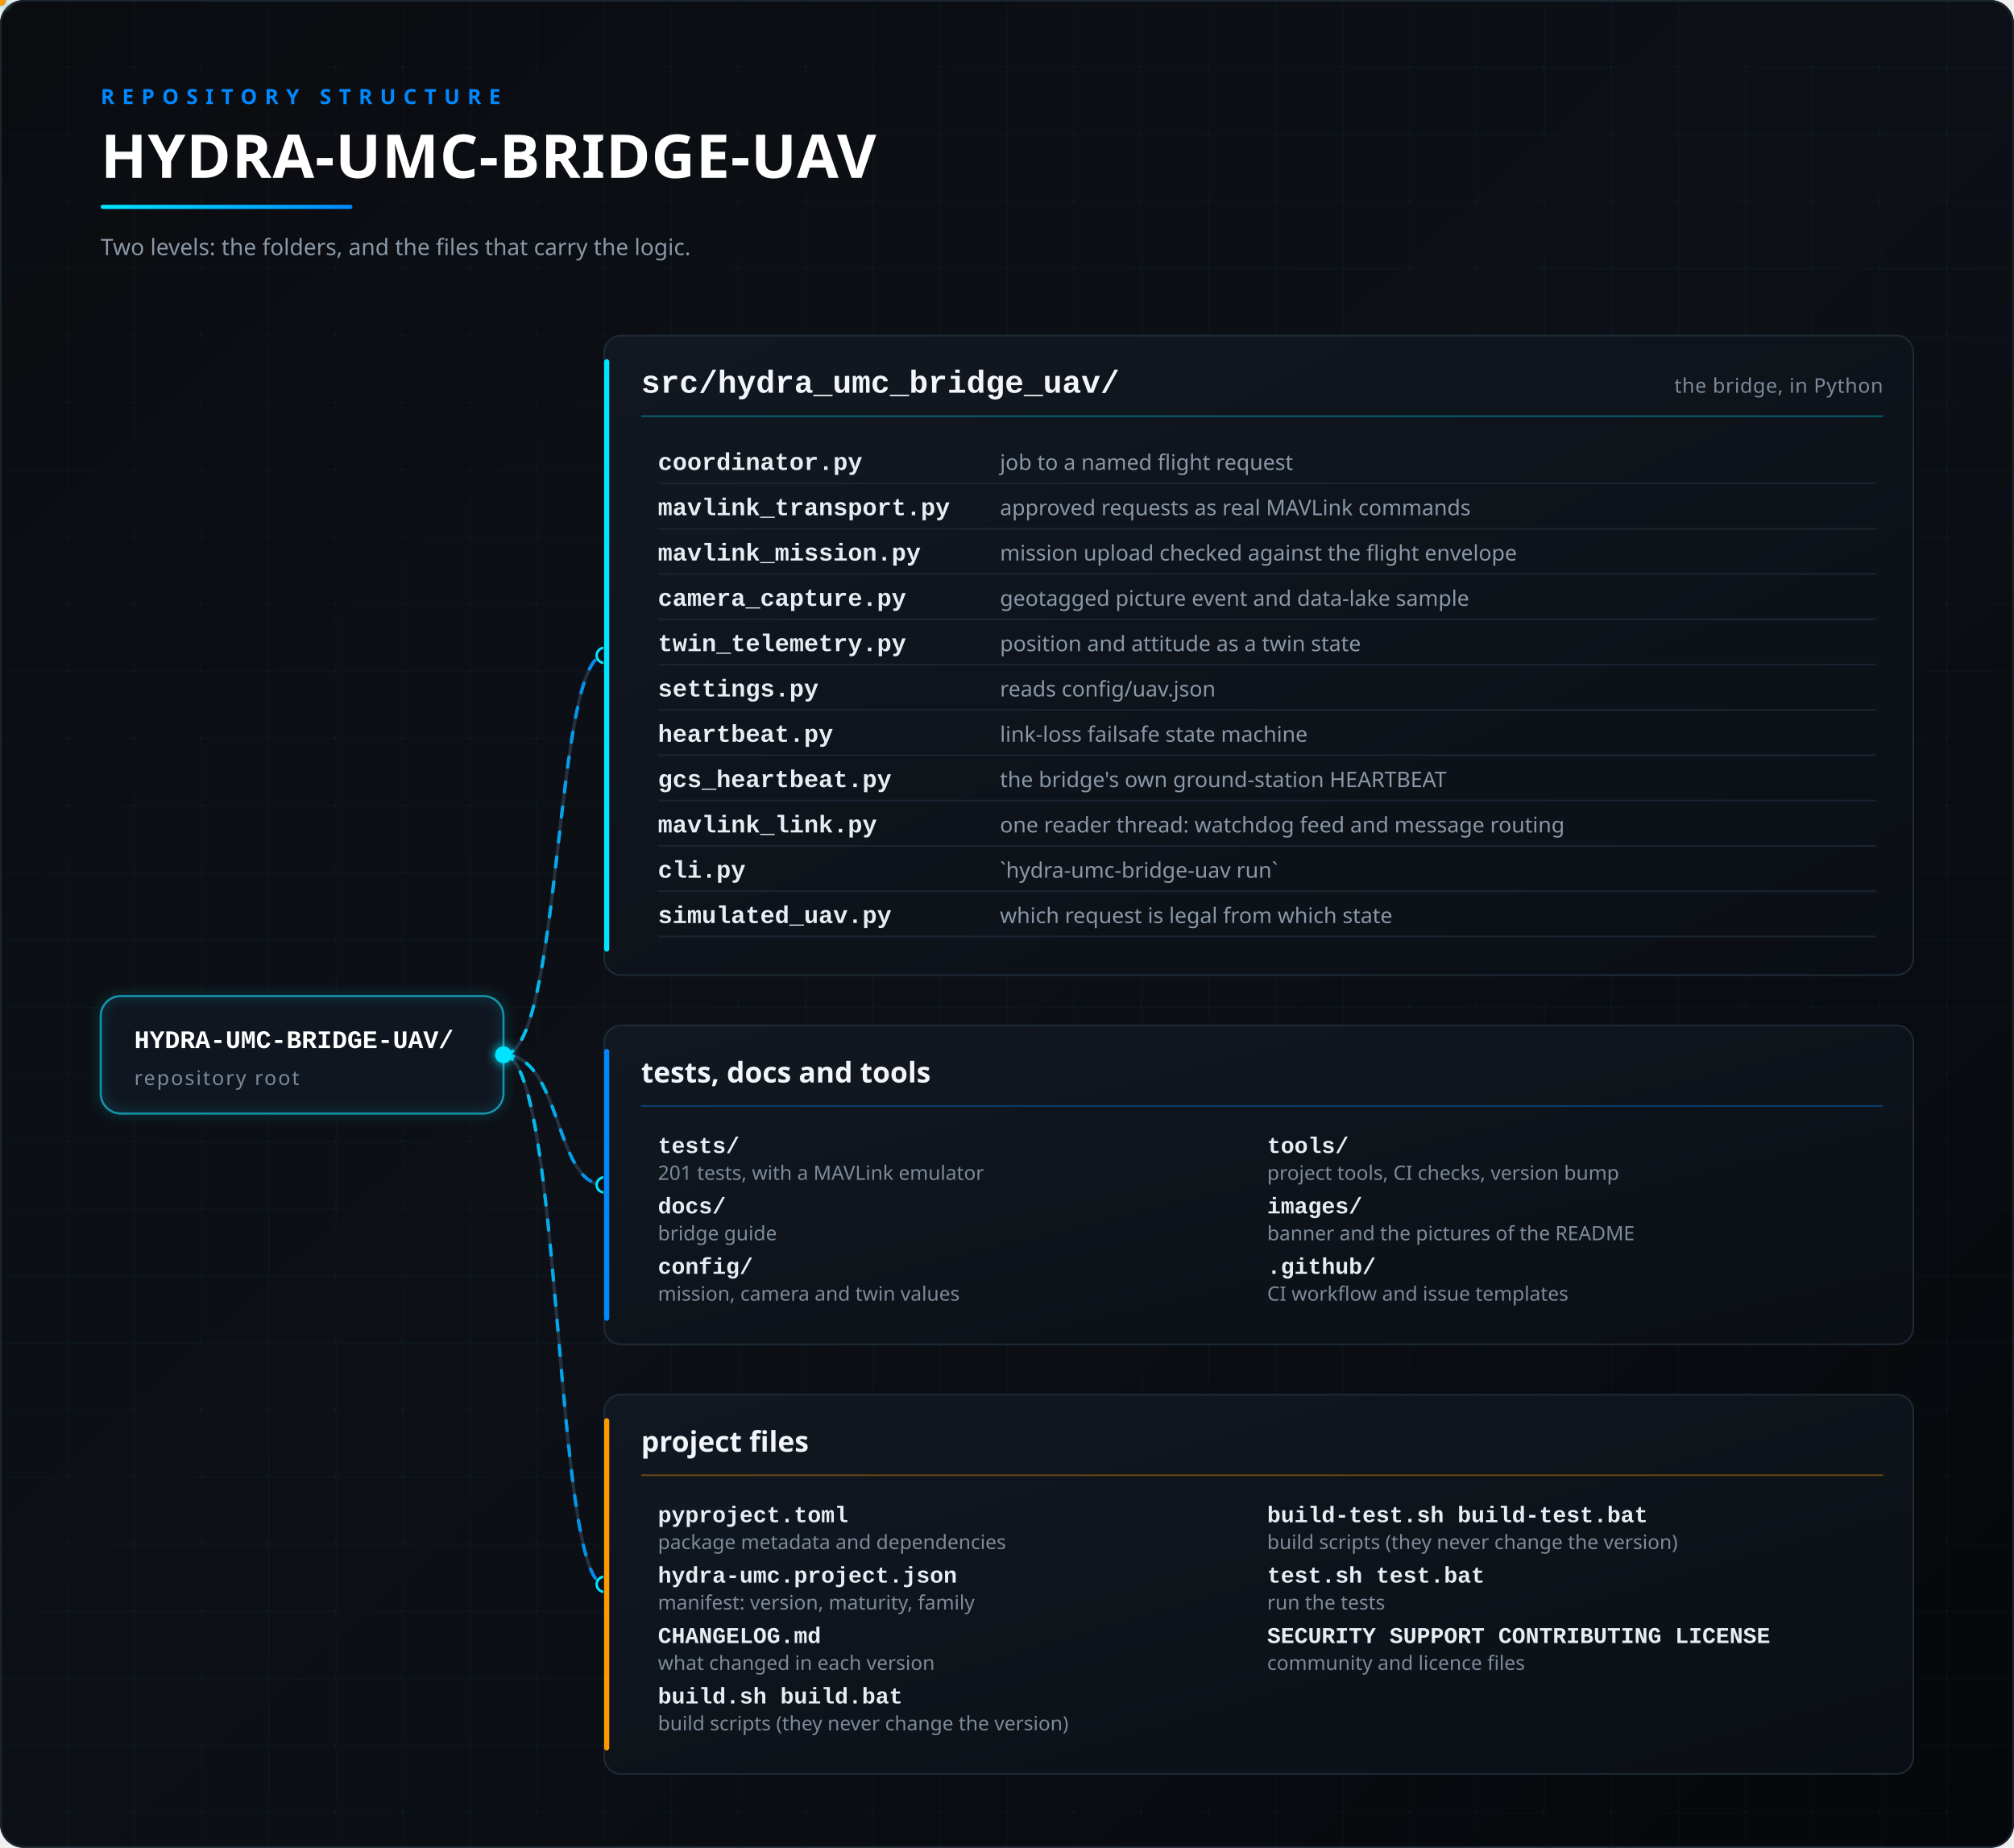
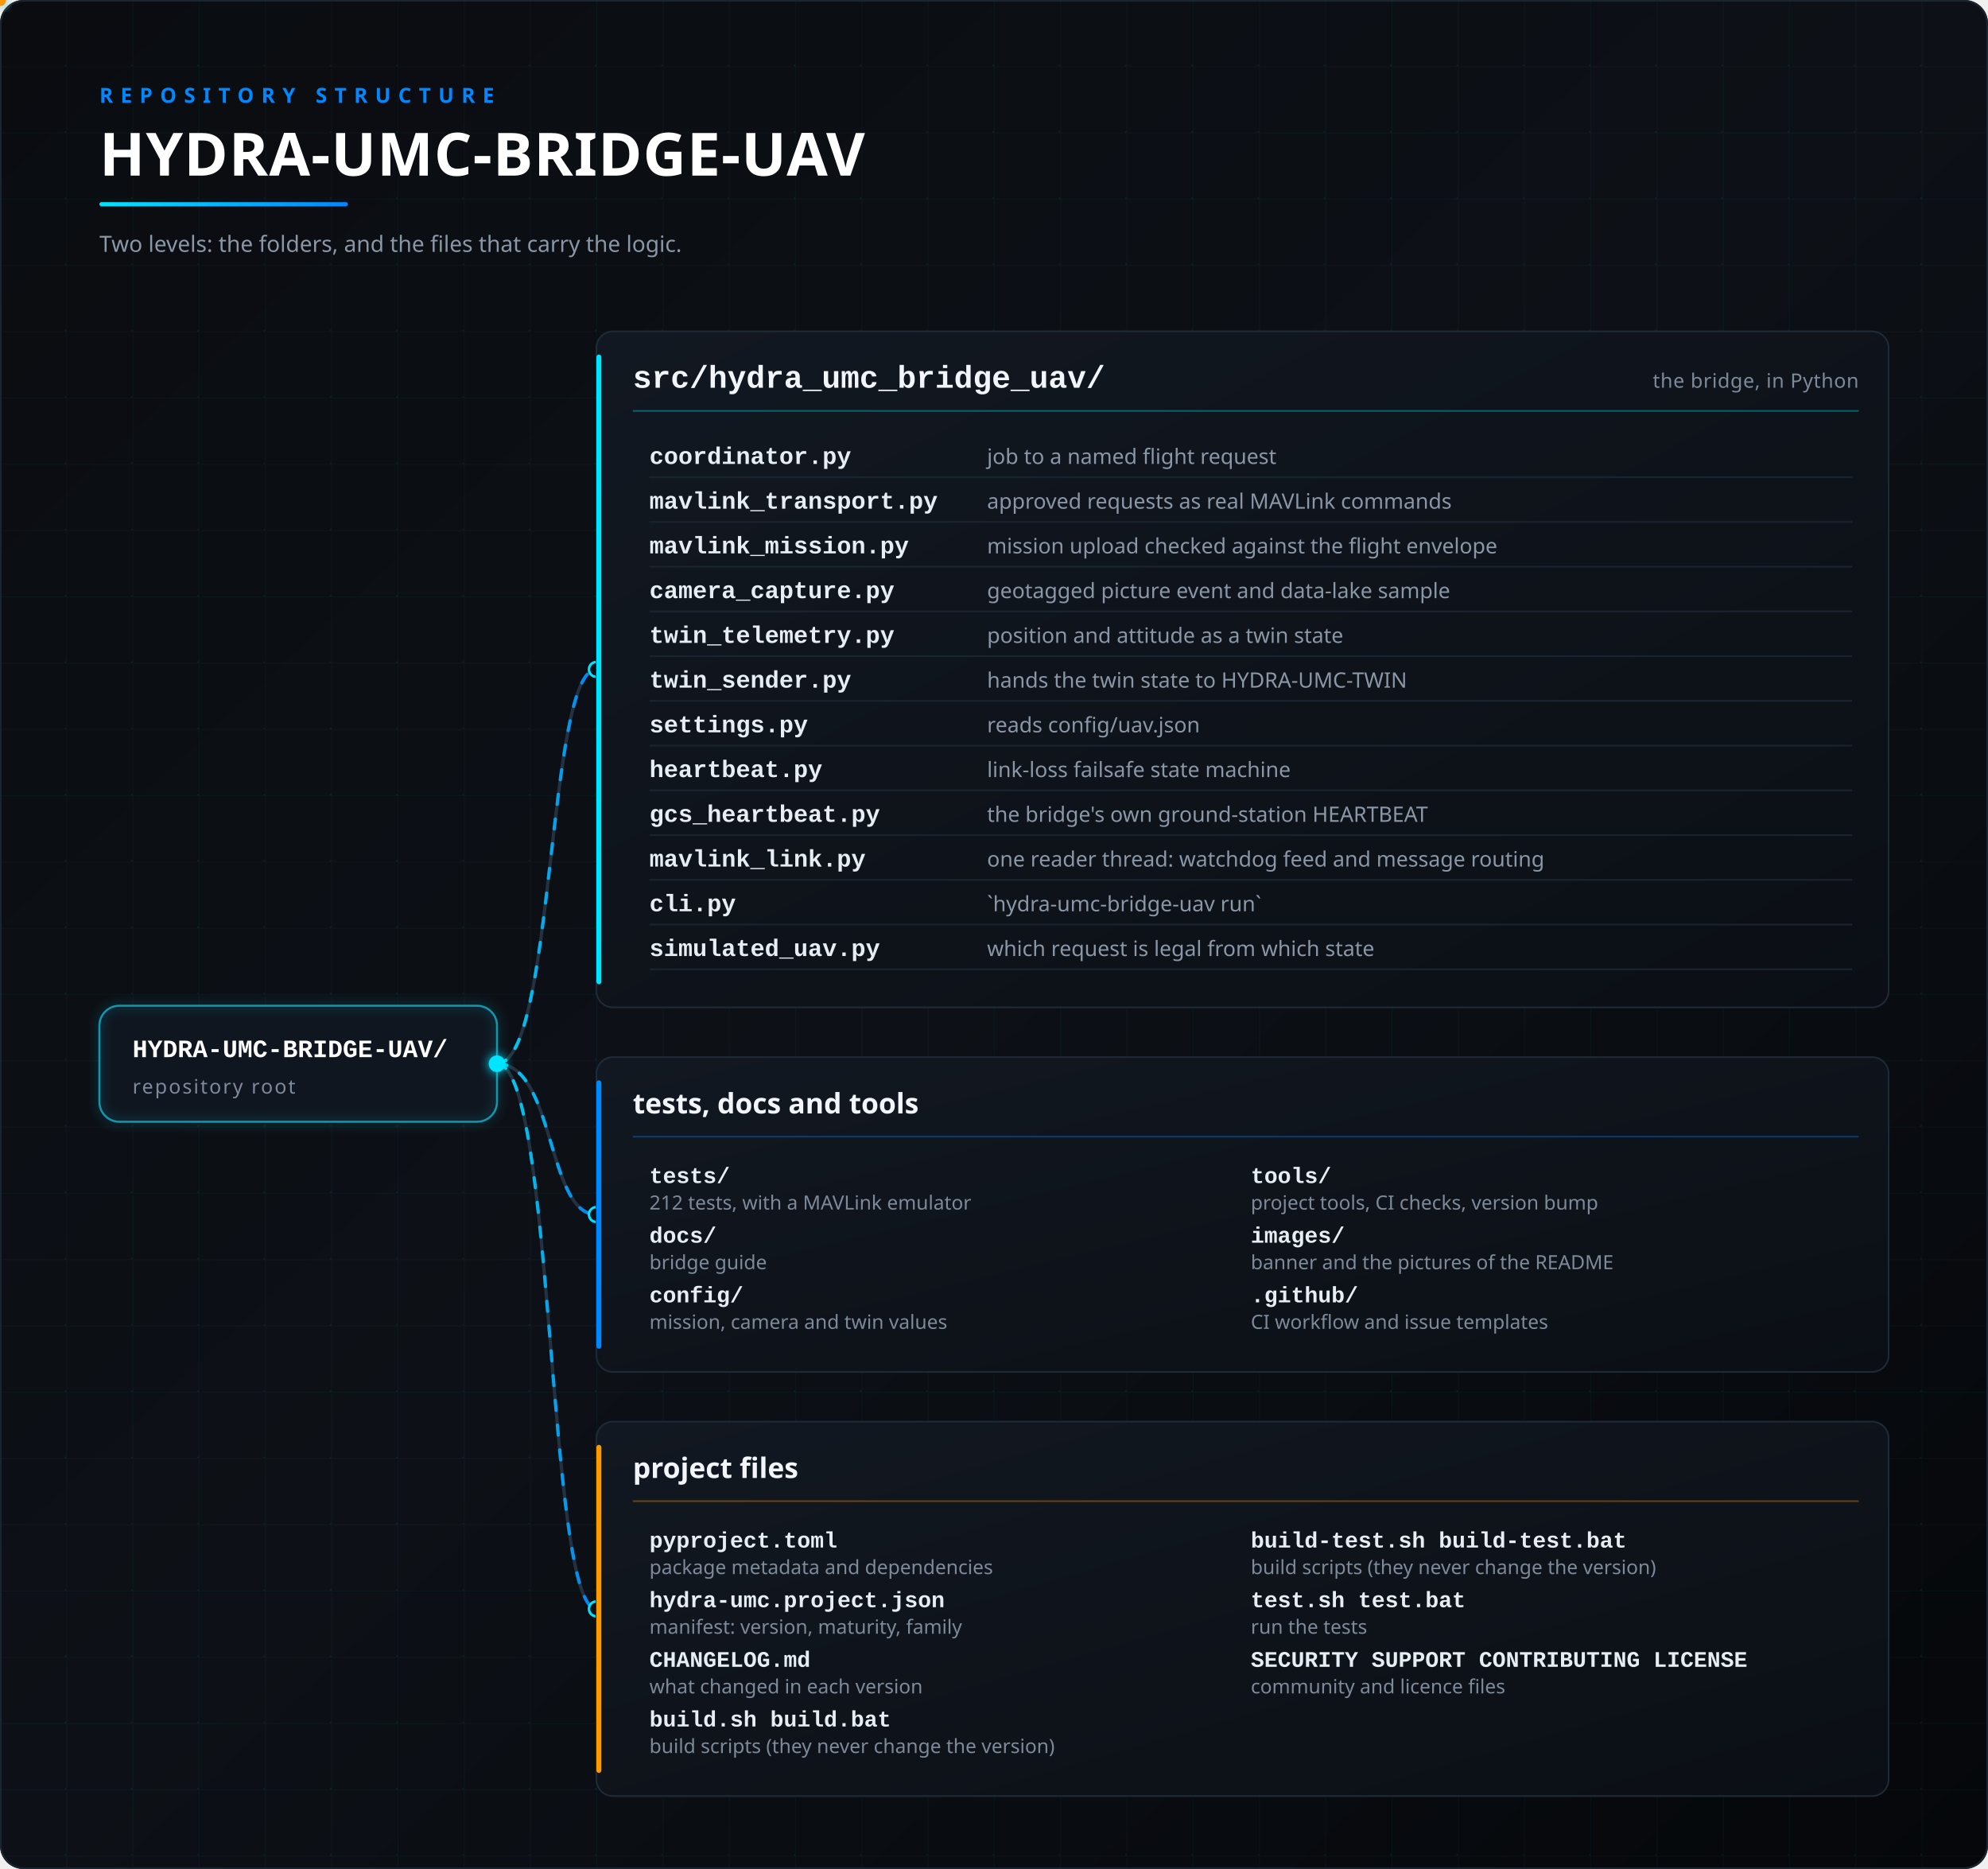
- <svg xmlns="http://www.w3.org/2000/svg" viewBox="0 0 1200 1101" width="100%" role="img" aria-labelledby="t d">
+ <svg xmlns="http://www.w3.org/2000/svg" viewBox="0 0 1200 1128" width="100%" role="img" aria-labelledby="t d">
  <defs>
    <linearGradient id="bg" x1="0" y1="0" x2="1" y2="1">
      <stop offset="0" stop-color="#0A0C10" />
      <stop offset="0.5" stop-color="#0D1117" />
      <stop offset="1" stop-color="#05070A" />
    </linearGradient>
    <linearGradient id="card" x1="0" y1="0" x2="1" y2="1">
      <stop offset="0" stop-color="#121821" />
      <stop offset="1" stop-color="#0B0F15" />
    </linearGradient>
    <linearGradient id="line" x1="0" y1="0" x2="1" y2="0">
      <stop offset="0" stop-color="#00E5FF" />
      <stop offset="1" stop-color="#0088FF" />
    </linearGradient>
    <filter id="glow" x="-50%" y="-50%" width="200%" height="200%">
      <feGaussianBlur stdDeviation="3" result="b" />
      <feMerge>
        <feMergeNode in="b" />
        <feMergeNode in="SourceGraphic" />
      </feMerge>
    </filter>
    <pattern id="grid" width="40" height="40" patternUnits="userSpaceOnUse">
      <path d="M40 0H0V40" fill="none" stroke="#00E5FF" stroke-opacity="0.035" />
      <circle cx="40" cy="40" r="1" fill="#00E5FF" fill-opacity="0.09" />
    </pattern>
  </defs>
-   <rect width="1200" height="1101" rx="14" fill="url(#bg)" />
-   <rect width="1200" height="1101" rx="14" fill="url(#grid)" />
-   <rect x="0.5" y="0.5" width="1199" height="1100" rx="14" fill="none" stroke="#1B2530" />
+   <rect width="1200" height="1128" rx="14" fill="url(#bg)" />
+   <rect width="1200" height="1128" rx="14" fill="url(#grid)" />
+   <rect x="0.5" y="0.5" width="1199" height="1127" rx="14" fill="none" stroke="#1B2530" />
  <text x="60" y="62" font-family="'Segoe UI','Noto Sans','Noto Sans CJK SC','Microsoft YaHei','Yu Gothic','Helvetica Neue',Helvetica,Arial,sans-serif" font-size="12.5" font-weight="600" fill="#0088FF" text-anchor="start" letter-spacing="4.5">REPOSITORY STRUCTURE</text>
  <text x="60" y="106" font-family="'Segoe UI','Noto Sans','Noto Sans CJK SC','Microsoft YaHei','Yu Gothic','Helvetica Neue',Helvetica,Arial,sans-serif" font-size="36" font-weight="700" fill="#FFFFFF" text-anchor="start" letter-spacing="0.5">HYDRA-UMC-BRIDGE-UAV</text>
  <rect x="60" y="122" width="150" height="2.5" rx="1.25" fill="url(#line)">
    <animate attributeName="width" values="40;150;150" keyTimes="0;0.4;1" dur="3s" repeatCount="indefinite" />
  </rect>
  <text x="60" y="152" font-family="'Segoe UI','Noto Sans','Noto Sans CJK SC','Microsoft YaHei','Yu Gothic','Helvetica Neue',Helvetica,Arial,sans-serif" font-size="13.5" font-weight="400" fill="#8A97A6" text-anchor="start">Two levels: the folders, and the files that carry the logic.</text>
-   <path id="c0" d="M300,628.5 C335,628.5 330,390.5 360,390.5" fill="none" stroke="#243140" stroke-width="2" />
-   <path d="M300,628.5 C335,628.5 330,390.5 360,390.5" fill="none" stroke="url(#line)" stroke-width="2" stroke-linecap="round" stroke-dasharray="6 9" opacity="0.9">
+   <path id="c0" d="M300,642 C335,642 330,404 360,404" fill="none" stroke="#243140" stroke-width="2" />
+   <path d="M300,642 C335,642 330,404 360,404" fill="none" stroke="url(#line)" stroke-width="2" stroke-linecap="round" stroke-dasharray="6 9" opacity="0.9">
    <animate attributeName="stroke-dashoffset" from="0" to="-30" dur="1.6s" repeatCount="indefinite" />
  </path>
-   <circle cx="360" cy="390.5" r="4.5" fill="#0D1117" stroke="#00E5FF" stroke-width="1.5" />
-   <path id="c1" d="M300,628.5 C335,628.5 330,706 360,706" fill="none" stroke="#243140" stroke-width="2" />
-   <path d="M300,628.5 C335,628.5 330,706 360,706" fill="none" stroke="url(#line)" stroke-width="2" stroke-linecap="round" stroke-dasharray="6 9" opacity="0.9">
+   <circle cx="360" cy="404" r="4.5" fill="#0D1117" stroke="#00E5FF" stroke-width="1.5" />
+   <path id="c1" d="M300,642 C335,642 330,733 360,733" fill="none" stroke="#243140" stroke-width="2" />
+   <path d="M300,642 C335,642 330,733 360,733" fill="none" stroke="url(#line)" stroke-width="2" stroke-linecap="round" stroke-dasharray="6 9" opacity="0.9">
    <animate attributeName="stroke-dashoffset" from="0" to="-30" dur="1.6s" repeatCount="indefinite" />
  </path>
-   <circle cx="360" cy="706" r="4.5" fill="#0D1117" stroke="#00E5FF" stroke-width="1.5" />
-   <path id="c2" d="M300,628.5 C335,628.5 330,944 360,944" fill="none" stroke="#243140" stroke-width="2" />
-   <path d="M300,628.5 C335,628.5 330,944 360,944" fill="none" stroke="url(#line)" stroke-width="2" stroke-linecap="round" stroke-dasharray="6 9" opacity="0.9">
+   <circle cx="360" cy="733" r="4.5" fill="#0D1117" stroke="#00E5FF" stroke-width="1.5" />
+   <path id="c2" d="M300,642 C335,642 330,971 360,971" fill="none" stroke="#243140" stroke-width="2" />
+   <path d="M300,642 C335,642 330,971 360,971" fill="none" stroke="url(#line)" stroke-width="2" stroke-linecap="round" stroke-dasharray="6 9" opacity="0.9">
    <animate attributeName="stroke-dashoffset" from="0" to="-30" dur="1.6s" repeatCount="indefinite" />
  </path>
-   <circle cx="360" cy="944" r="4.5" fill="#0D1117" stroke="#00E5FF" stroke-width="1.5" />
+   <circle cx="360" cy="971" r="4.5" fill="#0D1117" stroke="#00E5FF" stroke-width="1.5" />
  <circle r="3.5" fill="#00E5FF" filter="url(#glow)">
    <animateMotion dur="3.4s" repeatCount="indefinite">
      <mpath href="#c0" />
    </animateMotion>
  </circle>
  <circle r="3.5" fill="#0088FF" filter="url(#glow)">
    <animateMotion dur="4.2s" repeatCount="indefinite">
      <mpath href="#c1" />
    </animateMotion>
  </circle>
  <circle r="3.5" fill="#FF9900" filter="url(#glow)">
    <animateMotion dur="5.0s" repeatCount="indefinite">
      <mpath href="#c2" />
    </animateMotion>
  </circle>
-   <rect x="60" y="593.5" width="240" height="70" rx="12" fill="#0F1620" stroke="#2A3A4C" stroke-width="1.2" />
-   <rect x="60" y="593.5" width="240" height="70" rx="12" fill="none" stroke="#00E5FF" stroke-opacity="0.5" stroke-width="1.2" filter="url(#glow)">
+   <rect x="60" y="607" width="240" height="70" rx="12" fill="#0F1620" stroke="#2A3A4C" stroke-width="1.2" />
+   <rect x="60" y="607" width="240" height="70" rx="12" fill="none" stroke="#00E5FF" stroke-opacity="0.5" stroke-width="1.2" filter="url(#glow)">
    <animate attributeName="stroke-opacity" values="0.15;0.6;0.15" dur="3.6s" repeatCount="indefinite" />
  </rect>
-   <text x="80" y="624.5" font-family="'JetBrains Mono','Cascadia Code','SFMono-Regular',Consolas,'Liberation Mono',monospace" font-size="15.1" font-weight="700" fill="#FFFFFF" text-anchor="start">HYDRA-UMC-BRIDGE-UAV/</text>
-   <text x="80" y="646.5" font-family="'Segoe UI','Noto Sans','Noto Sans CJK SC','Microsoft YaHei','Yu Gothic','Helvetica Neue',Helvetica,Arial,sans-serif" font-size="12" font-weight="400" fill="#7D8A99" text-anchor="start" letter-spacing="1">repository root</text>
-   <circle cx="300" cy="628.5" r="5" fill="#00E5FF" filter="url(#glow)" />
-   <rect x="360" y="200" width="780" height="381" rx="10" fill="url(#card)" stroke="#1E2A36" stroke-width="1" />
-   <rect x="360" y="214" width="3" height="353" rx="1.5" fill="#00E5FF">
+   <text x="80" y="638" font-family="'JetBrains Mono','Cascadia Code','SFMono-Regular',Consolas,'Liberation Mono',monospace" font-size="15.1" font-weight="700" fill="#FFFFFF" text-anchor="start">HYDRA-UMC-BRIDGE-UAV/</text>
+   <text x="80" y="660" font-family="'Segoe UI','Noto Sans','Noto Sans CJK SC','Microsoft YaHei','Yu Gothic','Helvetica Neue',Helvetica,Arial,sans-serif" font-size="12" font-weight="400" fill="#7D8A99" text-anchor="start" letter-spacing="1">repository root</text>
+   <circle cx="300" cy="642" r="5" fill="#00E5FF" filter="url(#glow)" />
+   <rect x="360" y="200" width="780" height="408" rx="10" fill="url(#card)" stroke="#1E2A36" stroke-width="1" />
+   <rect x="360" y="214" width="3" height="380" rx="1.5" fill="#00E5FF">
    <animate attributeName="opacity" values="0.55;1;0.55" dur="4s" begin="0s" repeatCount="indefinite" />
  </rect>
  <text x="382" y="234" font-family="'JetBrains Mono','Cascadia Code','SFMono-Regular',Consolas,'Liberation Mono',monospace" font-size="19" font-weight="700" fill="#F2F6FA" text-anchor="start">src/hydra_umc_bridge_uav/</text>
  <text x="1122" y="234" font-family="'Segoe UI','Noto Sans','Noto Sans CJK SC','Microsoft YaHei','Yu Gothic','Helvetica Neue',Helvetica,Arial,sans-serif" font-size="12" font-weight="400" fill="#7D8A99" text-anchor="end" letter-spacing="0.3">the bridge, in Python</text>
  <line x1="382" y1="248" x2="1122" y2="248" stroke="#00E5FF" stroke-opacity="0.35" stroke-width="1" />
  <text x="392" y="280" font-family="'JetBrains Mono','Cascadia Code','SFMono-Regular',Consolas,'Liberation Mono',monospace" font-size="14.5" font-weight="600" fill="#E6EDF3" text-anchor="start">coordinator.py</text>
  <text x="595.8" y="280" font-family="'Segoe UI','Noto Sans','Noto Sans CJK SC','Microsoft YaHei','Yu Gothic','Helvetica Neue',Helvetica,Arial,sans-serif" font-size="12.8" font-weight="400" fill="#8A97A6" text-anchor="start">job to a named flight request</text>
  <line x1="392" y1="288" x2="1118" y2="288" stroke="#1A2430" stroke-width="1" />
  <text x="392" y="307" font-family="'JetBrains Mono','Cascadia Code','SFMono-Regular',Consolas,'Liberation Mono',monospace" font-size="14.5" font-weight="600" fill="#E6EDF3" text-anchor="start">mavlink_transport.py</text>
  <text x="595.8" y="307" font-family="'Segoe UI','Noto Sans','Noto Sans CJK SC','Microsoft YaHei','Yu Gothic','Helvetica Neue',Helvetica,Arial,sans-serif" font-size="12.8" font-weight="400" fill="#8A97A6" text-anchor="start">approved requests as real MAVLink commands</text>
  <line x1="392" y1="315" x2="1118" y2="315" stroke="#1A2430" stroke-width="1" />
  <text x="392" y="334" font-family="'JetBrains Mono','Cascadia Code','SFMono-Regular',Consolas,'Liberation Mono',monospace" font-size="14.5" font-weight="600" fill="#E6EDF3" text-anchor="start">mavlink_mission.py</text>
  <text x="595.8" y="334" font-family="'Segoe UI','Noto Sans','Noto Sans CJK SC','Microsoft YaHei','Yu Gothic','Helvetica Neue',Helvetica,Arial,sans-serif" font-size="12.8" font-weight="400" fill="#8A97A6" text-anchor="start">mission upload checked against the flight envelope</text>
  <line x1="392" y1="342" x2="1118" y2="342" stroke="#1A2430" stroke-width="1" />
  <text x="392" y="361" font-family="'JetBrains Mono','Cascadia Code','SFMono-Regular',Consolas,'Liberation Mono',monospace" font-size="14.5" font-weight="600" fill="#E6EDF3" text-anchor="start">camera_capture.py</text>
  <text x="595.8" y="361" font-family="'Segoe UI','Noto Sans','Noto Sans CJK SC','Microsoft YaHei','Yu Gothic','Helvetica Neue',Helvetica,Arial,sans-serif" font-size="12.8" font-weight="400" fill="#8A97A6" text-anchor="start">geotagged picture event and data-lake sample</text>
  <line x1="392" y1="369" x2="1118" y2="369" stroke="#1A2430" stroke-width="1" />
  <text x="392" y="388" font-family="'JetBrains Mono','Cascadia Code','SFMono-Regular',Consolas,'Liberation Mono',monospace" font-size="14.5" font-weight="600" fill="#E6EDF3" text-anchor="start">twin_telemetry.py</text>
  <text x="595.8" y="388" font-family="'Segoe UI','Noto Sans','Noto Sans CJK SC','Microsoft YaHei','Yu Gothic','Helvetica Neue',Helvetica,Arial,sans-serif" font-size="12.8" font-weight="400" fill="#8A97A6" text-anchor="start">position and attitude as a twin state</text>
  <line x1="392" y1="396" x2="1118" y2="396" stroke="#1A2430" stroke-width="1" />
-   <text x="392" y="415" font-family="'JetBrains Mono','Cascadia Code','SFMono-Regular',Consolas,'Liberation Mono',monospace" font-size="14.5" font-weight="600" fill="#E6EDF3" text-anchor="start">settings.py</text>
-   <text x="595.8" y="415" font-family="'Segoe UI','Noto Sans','Noto Sans CJK SC','Microsoft YaHei','Yu Gothic','Helvetica Neue',Helvetica,Arial,sans-serif" font-size="12.8" font-weight="400" fill="#8A97A6" text-anchor="start">reads config/uav.json</text>
+   <text x="392" y="415" font-family="'JetBrains Mono','Cascadia Code','SFMono-Regular',Consolas,'Liberation Mono',monospace" font-size="14.5" font-weight="600" fill="#E6EDF3" text-anchor="start">twin_sender.py</text>
+   <text x="595.8" y="415" font-family="'Segoe UI','Noto Sans','Noto Sans CJK SC','Microsoft YaHei','Yu Gothic','Helvetica Neue',Helvetica,Arial,sans-serif" font-size="12.8" font-weight="400" fill="#8A97A6" text-anchor="start">hands the twin state to HYDRA-UMC-TWIN</text>
  <line x1="392" y1="423" x2="1118" y2="423" stroke="#1A2430" stroke-width="1" />
-   <text x="392" y="442" font-family="'JetBrains Mono','Cascadia Code','SFMono-Regular',Consolas,'Liberation Mono',monospace" font-size="14.5" font-weight="600" fill="#E6EDF3" text-anchor="start">heartbeat.py</text>
-   <text x="595.8" y="442" font-family="'Segoe UI','Noto Sans','Noto Sans CJK SC','Microsoft YaHei','Yu Gothic','Helvetica Neue',Helvetica,Arial,sans-serif" font-size="12.8" font-weight="400" fill="#8A97A6" text-anchor="start">link-loss failsafe state machine</text>
+   <text x="392" y="442" font-family="'JetBrains Mono','Cascadia Code','SFMono-Regular',Consolas,'Liberation Mono',monospace" font-size="14.5" font-weight="600" fill="#E6EDF3" text-anchor="start">settings.py</text>
+   <text x="595.8" y="442" font-family="'Segoe UI','Noto Sans','Noto Sans CJK SC','Microsoft YaHei','Yu Gothic','Helvetica Neue',Helvetica,Arial,sans-serif" font-size="12.8" font-weight="400" fill="#8A97A6" text-anchor="start">reads config/uav.json</text>
  <line x1="392" y1="450" x2="1118" y2="450" stroke="#1A2430" stroke-width="1" />
-   <text x="392" y="469" font-family="'JetBrains Mono','Cascadia Code','SFMono-Regular',Consolas,'Liberation Mono',monospace" font-size="14.5" font-weight="600" fill="#E6EDF3" text-anchor="start">gcs_heartbeat.py</text>
-   <text x="595.8" y="469" font-family="'Segoe UI','Noto Sans','Noto Sans CJK SC','Microsoft YaHei','Yu Gothic','Helvetica Neue',Helvetica,Arial,sans-serif" font-size="12.8" font-weight="400" fill="#8A97A6" text-anchor="start">the bridge's own ground-station HEARTBEAT</text>
+   <text x="392" y="469" font-family="'JetBrains Mono','Cascadia Code','SFMono-Regular',Consolas,'Liberation Mono',monospace" font-size="14.5" font-weight="600" fill="#E6EDF3" text-anchor="start">heartbeat.py</text>
+   <text x="595.8" y="469" font-family="'Segoe UI','Noto Sans','Noto Sans CJK SC','Microsoft YaHei','Yu Gothic','Helvetica Neue',Helvetica,Arial,sans-serif" font-size="12.8" font-weight="400" fill="#8A97A6" text-anchor="start">link-loss failsafe state machine</text>
  <line x1="392" y1="477" x2="1118" y2="477" stroke="#1A2430" stroke-width="1" />
-   <text x="392" y="496" font-family="'JetBrains Mono','Cascadia Code','SFMono-Regular',Consolas,'Liberation Mono',monospace" font-size="14.5" font-weight="600" fill="#E6EDF3" text-anchor="start">mavlink_link.py</text>
-   <text x="595.8" y="496" font-family="'Segoe UI','Noto Sans','Noto Sans CJK SC','Microsoft YaHei','Yu Gothic','Helvetica Neue',Helvetica,Arial,sans-serif" font-size="12.8" font-weight="400" fill="#8A97A6" text-anchor="start">one reader thread: watchdog feed and message routing</text>
+   <text x="392" y="496" font-family="'JetBrains Mono','Cascadia Code','SFMono-Regular',Consolas,'Liberation Mono',monospace" font-size="14.5" font-weight="600" fill="#E6EDF3" text-anchor="start">gcs_heartbeat.py</text>
+   <text x="595.8" y="496" font-family="'Segoe UI','Noto Sans','Noto Sans CJK SC','Microsoft YaHei','Yu Gothic','Helvetica Neue',Helvetica,Arial,sans-serif" font-size="12.8" font-weight="400" fill="#8A97A6" text-anchor="start">the bridge's own ground-station HEARTBEAT</text>
  <line x1="392" y1="504" x2="1118" y2="504" stroke="#1A2430" stroke-width="1" />
-   <text x="392" y="523" font-family="'JetBrains Mono','Cascadia Code','SFMono-Regular',Consolas,'Liberation Mono',monospace" font-size="14.5" font-weight="600" fill="#E6EDF3" text-anchor="start">cli.py</text>
-   <text x="595.8" y="523" font-family="'Segoe UI','Noto Sans','Noto Sans CJK SC','Microsoft YaHei','Yu Gothic','Helvetica Neue',Helvetica,Arial,sans-serif" font-size="12.8" font-weight="400" fill="#8A97A6" text-anchor="start">`hydra-umc-bridge-uav run`</text>
+   <text x="392" y="523" font-family="'JetBrains Mono','Cascadia Code','SFMono-Regular',Consolas,'Liberation Mono',monospace" font-size="14.5" font-weight="600" fill="#E6EDF3" text-anchor="start">mavlink_link.py</text>
+   <text x="595.8" y="523" font-family="'Segoe UI','Noto Sans','Noto Sans CJK SC','Microsoft YaHei','Yu Gothic','Helvetica Neue',Helvetica,Arial,sans-serif" font-size="12.8" font-weight="400" fill="#8A97A6" text-anchor="start">one reader thread: watchdog feed and message routing</text>
  <line x1="392" y1="531" x2="1118" y2="531" stroke="#1A2430" stroke-width="1" />
-   <text x="392" y="550" font-family="'JetBrains Mono','Cascadia Code','SFMono-Regular',Consolas,'Liberation Mono',monospace" font-size="14.5" font-weight="600" fill="#E6EDF3" text-anchor="start">simulated_uav.py</text>
-   <text x="595.8" y="550" font-family="'Segoe UI','Noto Sans','Noto Sans CJK SC','Microsoft YaHei','Yu Gothic','Helvetica Neue',Helvetica,Arial,sans-serif" font-size="12.8" font-weight="400" fill="#8A97A6" text-anchor="start">which request is legal from which state</text>
+   <text x="392" y="550" font-family="'JetBrains Mono','Cascadia Code','SFMono-Regular',Consolas,'Liberation Mono',monospace" font-size="14.5" font-weight="600" fill="#E6EDF3" text-anchor="start">cli.py</text>
+   <text x="595.8" y="550" font-family="'Segoe UI','Noto Sans','Noto Sans CJK SC','Microsoft YaHei','Yu Gothic','Helvetica Neue',Helvetica,Arial,sans-serif" font-size="12.8" font-weight="400" fill="#8A97A6" text-anchor="start">`hydra-umc-bridge-uav run`</text>
  <line x1="392" y1="558" x2="1118" y2="558" stroke="#1A2430" stroke-width="1" />
-   <rect x="360" y="611" width="780" height="190" rx="10" fill="url(#card)" stroke="#1E2A36" stroke-width="1" />
-   <rect x="360" y="625" width="3" height="162" rx="1.5" fill="#0088FF">
+   <text x="392" y="577" font-family="'JetBrains Mono','Cascadia Code','SFMono-Regular',Consolas,'Liberation Mono',monospace" font-size="14.5" font-weight="600" fill="#E6EDF3" text-anchor="start">simulated_uav.py</text>
+   <text x="595.8" y="577" font-family="'Segoe UI','Noto Sans','Noto Sans CJK SC','Microsoft YaHei','Yu Gothic','Helvetica Neue',Helvetica,Arial,sans-serif" font-size="12.8" font-weight="400" fill="#8A97A6" text-anchor="start">which request is legal from which state</text>
+   <line x1="392" y1="585" x2="1118" y2="585" stroke="#1A2430" stroke-width="1" />
+   <rect x="360" y="638" width="780" height="190" rx="10" fill="url(#card)" stroke="#1E2A36" stroke-width="1" />
+   <rect x="360" y="652" width="3" height="162" rx="1.5" fill="#0088FF">
    <animate attributeName="opacity" values="0.55;1;0.55" dur="4s" begin="0.6s" repeatCount="indefinite" />
  </rect>
-   <text x="382" y="645" font-family="'Segoe UI','Noto Sans','Noto Sans CJK SC','Microsoft YaHei','Yu Gothic','Helvetica Neue',Helvetica,Arial,sans-serif" font-size="17" font-weight="700" fill="#F2F6FA" text-anchor="start">tests, docs and tools</text>
-   <line x1="382" y1="659" x2="1122" y2="659" stroke="#0088FF" stroke-opacity="0.35" stroke-width="1" />
-   <text x="392" y="687" font-family="'JetBrains Mono','Cascadia Code','SFMono-Regular',Consolas,'Liberation Mono',monospace" font-size="13.5" font-weight="600" fill="#E6EDF3" text-anchor="start">tests/</text>
-   <text x="392" y="703" font-family="'Segoe UI','Noto Sans','Noto Sans CJK SC','Microsoft YaHei','Yu Gothic','Helvetica Neue',Helvetica,Arial,sans-serif" font-size="11.8" font-weight="400" fill="#7D8A99" text-anchor="start">201 tests, with a MAVLink emulator</text>
-   <text x="392" y="723" font-family="'JetBrains Mono','Cascadia Code','SFMono-Regular',Consolas,'Liberation Mono',monospace" font-size="13.5" font-weight="600" fill="#E6EDF3" text-anchor="start">docs/</text>
-   <text x="392" y="739" font-family="'Segoe UI','Noto Sans','Noto Sans CJK SC','Microsoft YaHei','Yu Gothic','Helvetica Neue',Helvetica,Arial,sans-serif" font-size="11.8" font-weight="400" fill="#7D8A99" text-anchor="start">bridge guide</text>
-   <text x="392" y="759" font-family="'JetBrains Mono','Cascadia Code','SFMono-Regular',Consolas,'Liberation Mono',monospace" font-size="13.5" font-weight="600" fill="#E6EDF3" text-anchor="start">config/</text>
-   <text x="392" y="775" font-family="'Segoe UI','Noto Sans','Noto Sans CJK SC','Microsoft YaHei','Yu Gothic','Helvetica Neue',Helvetica,Arial,sans-serif" font-size="11.8" font-weight="400" fill="#7D8A99" text-anchor="start">mission, camera and twin values</text>
-   <text x="755" y="687" font-family="'JetBrains Mono','Cascadia Code','SFMono-Regular',Consolas,'Liberation Mono',monospace" font-size="13.5" font-weight="600" fill="#E6EDF3" text-anchor="start">tools/</text>
-   <text x="755" y="703" font-family="'Segoe UI','Noto Sans','Noto Sans CJK SC','Microsoft YaHei','Yu Gothic','Helvetica Neue',Helvetica,Arial,sans-serif" font-size="11.8" font-weight="400" fill="#7D8A99" text-anchor="start">project tools, CI checks, version bump</text>
-   <text x="755" y="723" font-family="'JetBrains Mono','Cascadia Code','SFMono-Regular',Consolas,'Liberation Mono',monospace" font-size="13.5" font-weight="600" fill="#E6EDF3" text-anchor="start">images/</text>
-   <text x="755" y="739" font-family="'Segoe UI','Noto Sans','Noto Sans CJK SC','Microsoft YaHei','Yu Gothic','Helvetica Neue',Helvetica,Arial,sans-serif" font-size="11.8" font-weight="400" fill="#7D8A99" text-anchor="start">banner and the pictures of the README</text>
-   <text x="755" y="759" font-family="'JetBrains Mono','Cascadia Code','SFMono-Regular',Consolas,'Liberation Mono',monospace" font-size="13.5" font-weight="600" fill="#E6EDF3" text-anchor="start">.github/</text>
-   <text x="755" y="775" font-family="'Segoe UI','Noto Sans','Noto Sans CJK SC','Microsoft YaHei','Yu Gothic','Helvetica Neue',Helvetica,Arial,sans-serif" font-size="11.8" font-weight="400" fill="#7D8A99" text-anchor="start">CI workflow and issue templates</text>
-   <rect x="360" y="831" width="780" height="226" rx="10" fill="url(#card)" stroke="#1E2A36" stroke-width="1" />
-   <rect x="360" y="845" width="3" height="198" rx="1.5" fill="#FF9900">
+   <text x="382" y="672" font-family="'Segoe UI','Noto Sans','Noto Sans CJK SC','Microsoft YaHei','Yu Gothic','Helvetica Neue',Helvetica,Arial,sans-serif" font-size="17" font-weight="700" fill="#F2F6FA" text-anchor="start">tests, docs and tools</text>
+   <line x1="382" y1="686" x2="1122" y2="686" stroke="#0088FF" stroke-opacity="0.35" stroke-width="1" />
+   <text x="392" y="714" font-family="'JetBrains Mono','Cascadia Code','SFMono-Regular',Consolas,'Liberation Mono',monospace" font-size="13.5" font-weight="600" fill="#E6EDF3" text-anchor="start">tests/</text>
+   <text x="392" y="730" font-family="'Segoe UI','Noto Sans','Noto Sans CJK SC','Microsoft YaHei','Yu Gothic','Helvetica Neue',Helvetica,Arial,sans-serif" font-size="11.8" font-weight="400" fill="#7D8A99" text-anchor="start">212 tests, with a MAVLink emulator</text>
+   <text x="392" y="750" font-family="'JetBrains Mono','Cascadia Code','SFMono-Regular',Consolas,'Liberation Mono',monospace" font-size="13.5" font-weight="600" fill="#E6EDF3" text-anchor="start">docs/</text>
+   <text x="392" y="766" font-family="'Segoe UI','Noto Sans','Noto Sans CJK SC','Microsoft YaHei','Yu Gothic','Helvetica Neue',Helvetica,Arial,sans-serif" font-size="11.8" font-weight="400" fill="#7D8A99" text-anchor="start">bridge guide</text>
+   <text x="392" y="786" font-family="'JetBrains Mono','Cascadia Code','SFMono-Regular',Consolas,'Liberation Mono',monospace" font-size="13.5" font-weight="600" fill="#E6EDF3" text-anchor="start">config/</text>
+   <text x="392" y="802" font-family="'Segoe UI','Noto Sans','Noto Sans CJK SC','Microsoft YaHei','Yu Gothic','Helvetica Neue',Helvetica,Arial,sans-serif" font-size="11.8" font-weight="400" fill="#7D8A99" text-anchor="start">mission, camera and twin values</text>
+   <text x="755" y="714" font-family="'JetBrains Mono','Cascadia Code','SFMono-Regular',Consolas,'Liberation Mono',monospace" font-size="13.5" font-weight="600" fill="#E6EDF3" text-anchor="start">tools/</text>
+   <text x="755" y="730" font-family="'Segoe UI','Noto Sans','Noto Sans CJK SC','Microsoft YaHei','Yu Gothic','Helvetica Neue',Helvetica,Arial,sans-serif" font-size="11.8" font-weight="400" fill="#7D8A99" text-anchor="start">project tools, CI checks, version bump</text>
+   <text x="755" y="750" font-family="'JetBrains Mono','Cascadia Code','SFMono-Regular',Consolas,'Liberation Mono',monospace" font-size="13.5" font-weight="600" fill="#E6EDF3" text-anchor="start">images/</text>
+   <text x="755" y="766" font-family="'Segoe UI','Noto Sans','Noto Sans CJK SC','Microsoft YaHei','Yu Gothic','Helvetica Neue',Helvetica,Arial,sans-serif" font-size="11.8" font-weight="400" fill="#7D8A99" text-anchor="start">banner and the pictures of the README</text>
+   <text x="755" y="786" font-family="'JetBrains Mono','Cascadia Code','SFMono-Regular',Consolas,'Liberation Mono',monospace" font-size="13.5" font-weight="600" fill="#E6EDF3" text-anchor="start">.github/</text>
+   <text x="755" y="802" font-family="'Segoe UI','Noto Sans','Noto Sans CJK SC','Microsoft YaHei','Yu Gothic','Helvetica Neue',Helvetica,Arial,sans-serif" font-size="11.8" font-weight="400" fill="#7D8A99" text-anchor="start">CI workflow and issue templates</text>
+   <rect x="360" y="858" width="780" height="226" rx="10" fill="url(#card)" stroke="#1E2A36" stroke-width="1" />
+   <rect x="360" y="872" width="3" height="198" rx="1.5" fill="#FF9900">
    <animate attributeName="opacity" values="0.55;1;0.55" dur="4s" begin="1.2s" repeatCount="indefinite" />
  </rect>
-   <text x="382" y="865" font-family="'Segoe UI','Noto Sans','Noto Sans CJK SC','Microsoft YaHei','Yu Gothic','Helvetica Neue',Helvetica,Arial,sans-serif" font-size="17" font-weight="700" fill="#F2F6FA" text-anchor="start">project files</text>
-   <line x1="382" y1="879" x2="1122" y2="879" stroke="#FF9900" stroke-opacity="0.35" stroke-width="1" />
-   <text x="392" y="907" font-family="'JetBrains Mono','Cascadia Code','SFMono-Regular',Consolas,'Liberation Mono',monospace" font-size="13.5" font-weight="600" fill="#E6EDF3" text-anchor="start">pyproject.toml</text>
-   <text x="392" y="923" font-family="'Segoe UI','Noto Sans','Noto Sans CJK SC','Microsoft YaHei','Yu Gothic','Helvetica Neue',Helvetica,Arial,sans-serif" font-size="11.8" font-weight="400" fill="#7D8A99" text-anchor="start">package metadata and dependencies</text>
-   <text x="392" y="943" font-family="'JetBrains Mono','Cascadia Code','SFMono-Regular',Consolas,'Liberation Mono',monospace" font-size="13.5" font-weight="600" fill="#E6EDF3" text-anchor="start">hydra-umc.project.json</text>
-   <text x="392" y="959" font-family="'Segoe UI','Noto Sans','Noto Sans CJK SC','Microsoft YaHei','Yu Gothic','Helvetica Neue',Helvetica,Arial,sans-serif" font-size="11.8" font-weight="400" fill="#7D8A99" text-anchor="start">manifest: version, maturity, family</text>
-   <text x="392" y="979" font-family="'JetBrains Mono','Cascadia Code','SFMono-Regular',Consolas,'Liberation Mono',monospace" font-size="13.5" font-weight="600" fill="#E6EDF3" text-anchor="start">CHANGELOG.md</text>
-   <text x="392" y="995" font-family="'Segoe UI','Noto Sans','Noto Sans CJK SC','Microsoft YaHei','Yu Gothic','Helvetica Neue',Helvetica,Arial,sans-serif" font-size="11.8" font-weight="400" fill="#7D8A99" text-anchor="start">what changed in each version</text>
-   <text x="392" y="1015" font-family="'JetBrains Mono','Cascadia Code','SFMono-Regular',Consolas,'Liberation Mono',monospace" font-size="13.5" font-weight="600" fill="#E6EDF3" text-anchor="start">build.sh  build.bat</text>
-   <text x="392" y="1031" font-family="'Segoe UI','Noto Sans','Noto Sans CJK SC','Microsoft YaHei','Yu Gothic','Helvetica Neue',Helvetica,Arial,sans-serif" font-size="11.8" font-weight="400" fill="#7D8A99" text-anchor="start">build scripts (they never change the version)</text>
-   <text x="755" y="907" font-family="'JetBrains Mono','Cascadia Code','SFMono-Regular',Consolas,'Liberation Mono',monospace" font-size="13.5" font-weight="600" fill="#E6EDF3" text-anchor="start">build-test.sh  build-test.bat</text>
-   <text x="755" y="923" font-family="'Segoe UI','Noto Sans','Noto Sans CJK SC','Microsoft YaHei','Yu Gothic','Helvetica Neue',Helvetica,Arial,sans-serif" font-size="11.8" font-weight="400" fill="#7D8A99" text-anchor="start">build scripts (they never change the version)</text>
-   <text x="755" y="943" font-family="'JetBrains Mono','Cascadia Code','SFMono-Regular',Consolas,'Liberation Mono',monospace" font-size="13.5" font-weight="600" fill="#E6EDF3" text-anchor="start">test.sh  test.bat</text>
-   <text x="755" y="959" font-family="'Segoe UI','Noto Sans','Noto Sans CJK SC','Microsoft YaHei','Yu Gothic','Helvetica Neue',Helvetica,Arial,sans-serif" font-size="11.8" font-weight="400" fill="#7D8A99" text-anchor="start">run the tests</text>
-   <text x="755" y="979" font-family="'JetBrains Mono','Cascadia Code','SFMono-Regular',Consolas,'Liberation Mono',monospace" font-size="13.5" font-weight="600" fill="#E6EDF3" text-anchor="start">SECURITY  SUPPORT  CONTRIBUTING  LICENSE</text>
-   <text x="755" y="995" font-family="'Segoe UI','Noto Sans','Noto Sans CJK SC','Microsoft YaHei','Yu Gothic','Helvetica Neue',Helvetica,Arial,sans-serif" font-size="11.8" font-weight="400" fill="#7D8A99" text-anchor="start">community and licence files</text>
+   <text x="382" y="892" font-family="'Segoe UI','Noto Sans','Noto Sans CJK SC','Microsoft YaHei','Yu Gothic','Helvetica Neue',Helvetica,Arial,sans-serif" font-size="17" font-weight="700" fill="#F2F6FA" text-anchor="start">project files</text>
+   <line x1="382" y1="906" x2="1122" y2="906" stroke="#FF9900" stroke-opacity="0.35" stroke-width="1" />
+   <text x="392" y="934" font-family="'JetBrains Mono','Cascadia Code','SFMono-Regular',Consolas,'Liberation Mono',monospace" font-size="13.5" font-weight="600" fill="#E6EDF3" text-anchor="start">pyproject.toml</text>
+   <text x="392" y="950" font-family="'Segoe UI','Noto Sans','Noto Sans CJK SC','Microsoft YaHei','Yu Gothic','Helvetica Neue',Helvetica,Arial,sans-serif" font-size="11.8" font-weight="400" fill="#7D8A99" text-anchor="start">package metadata and dependencies</text>
+   <text x="392" y="970" font-family="'JetBrains Mono','Cascadia Code','SFMono-Regular',Consolas,'Liberation Mono',monospace" font-size="13.5" font-weight="600" fill="#E6EDF3" text-anchor="start">hydra-umc.project.json</text>
+   <text x="392" y="986" font-family="'Segoe UI','Noto Sans','Noto Sans CJK SC','Microsoft YaHei','Yu Gothic','Helvetica Neue',Helvetica,Arial,sans-serif" font-size="11.8" font-weight="400" fill="#7D8A99" text-anchor="start">manifest: version, maturity, family</text>
+   <text x="392" y="1006" font-family="'JetBrains Mono','Cascadia Code','SFMono-Regular',Consolas,'Liberation Mono',monospace" font-size="13.5" font-weight="600" fill="#E6EDF3" text-anchor="start">CHANGELOG.md</text>
+   <text x="392" y="1022" font-family="'Segoe UI','Noto Sans','Noto Sans CJK SC','Microsoft YaHei','Yu Gothic','Helvetica Neue',Helvetica,Arial,sans-serif" font-size="11.8" font-weight="400" fill="#7D8A99" text-anchor="start">what changed in each version</text>
+   <text x="392" y="1042" font-family="'JetBrains Mono','Cascadia Code','SFMono-Regular',Consolas,'Liberation Mono',monospace" font-size="13.5" font-weight="600" fill="#E6EDF3" text-anchor="start">build.sh  build.bat</text>
+   <text x="392" y="1058" font-family="'Segoe UI','Noto Sans','Noto Sans CJK SC','Microsoft YaHei','Yu Gothic','Helvetica Neue',Helvetica,Arial,sans-serif" font-size="11.8" font-weight="400" fill="#7D8A99" text-anchor="start">build scripts (they never change the version)</text>
+   <text x="755" y="934" font-family="'JetBrains Mono','Cascadia Code','SFMono-Regular',Consolas,'Liberation Mono',monospace" font-size="13.5" font-weight="600" fill="#E6EDF3" text-anchor="start">build-test.sh  build-test.bat</text>
+   <text x="755" y="950" font-family="'Segoe UI','Noto Sans','Noto Sans CJK SC','Microsoft YaHei','Yu Gothic','Helvetica Neue',Helvetica,Arial,sans-serif" font-size="11.8" font-weight="400" fill="#7D8A99" text-anchor="start">build scripts (they never change the version)</text>
+   <text x="755" y="970" font-family="'JetBrains Mono','Cascadia Code','SFMono-Regular',Consolas,'Liberation Mono',monospace" font-size="13.5" font-weight="600" fill="#E6EDF3" text-anchor="start">test.sh  test.bat</text>
+   <text x="755" y="986" font-family="'Segoe UI','Noto Sans','Noto Sans CJK SC','Microsoft YaHei','Yu Gothic','Helvetica Neue',Helvetica,Arial,sans-serif" font-size="11.8" font-weight="400" fill="#7D8A99" text-anchor="start">run the tests</text>
+   <text x="755" y="1006" font-family="'JetBrains Mono','Cascadia Code','SFMono-Regular',Consolas,'Liberation Mono',monospace" font-size="13.5" font-weight="600" fill="#E6EDF3" text-anchor="start">SECURITY  SUPPORT  CONTRIBUTING  LICENSE</text>
+   <text x="755" y="1022" font-family="'Segoe UI','Noto Sans','Noto Sans CJK SC','Microsoft YaHei','Yu Gothic','Helvetica Neue',Helvetica,Arial,sans-serif" font-size="11.8" font-weight="400" fill="#7D8A99" text-anchor="start">community and licence files</text>
</svg>
